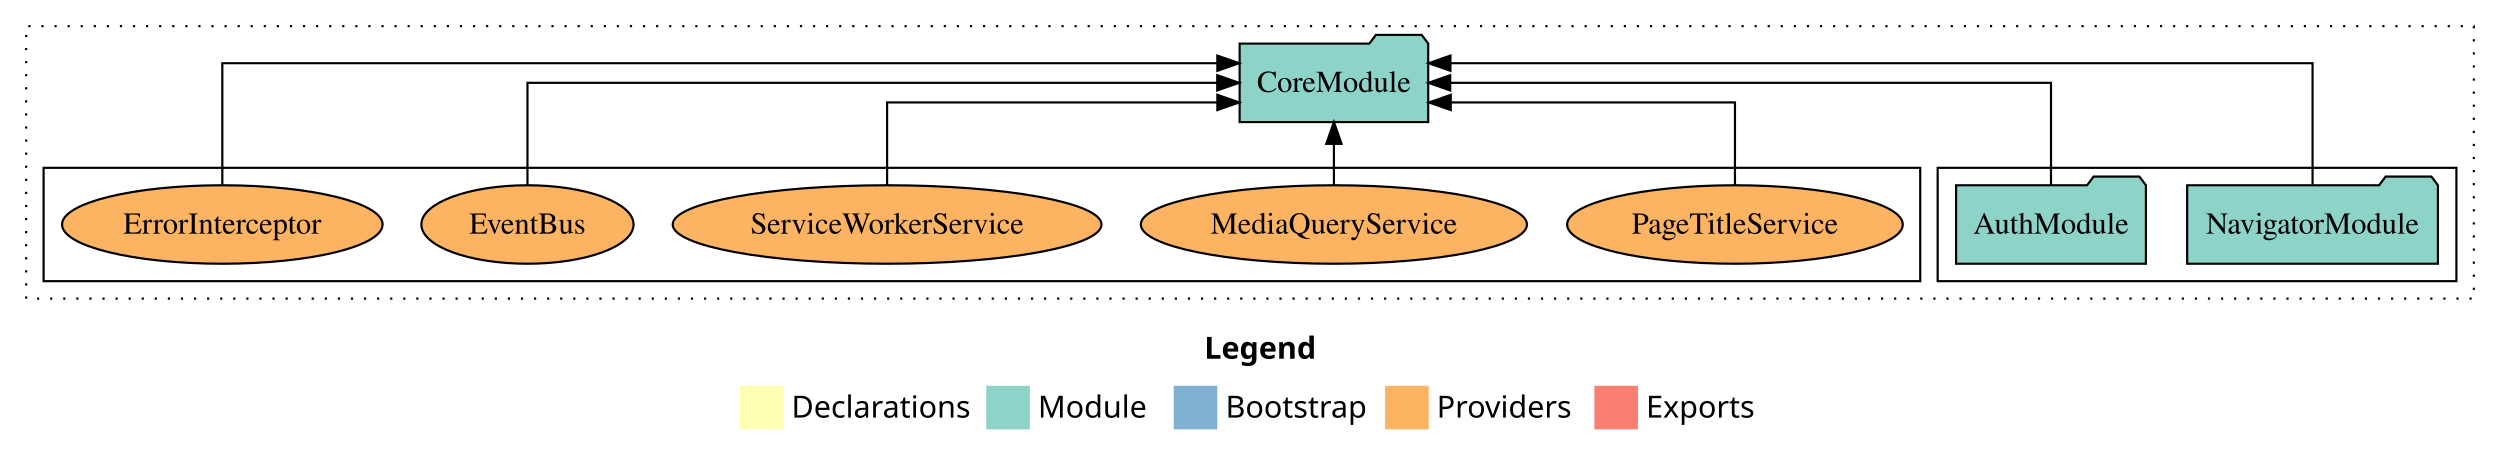
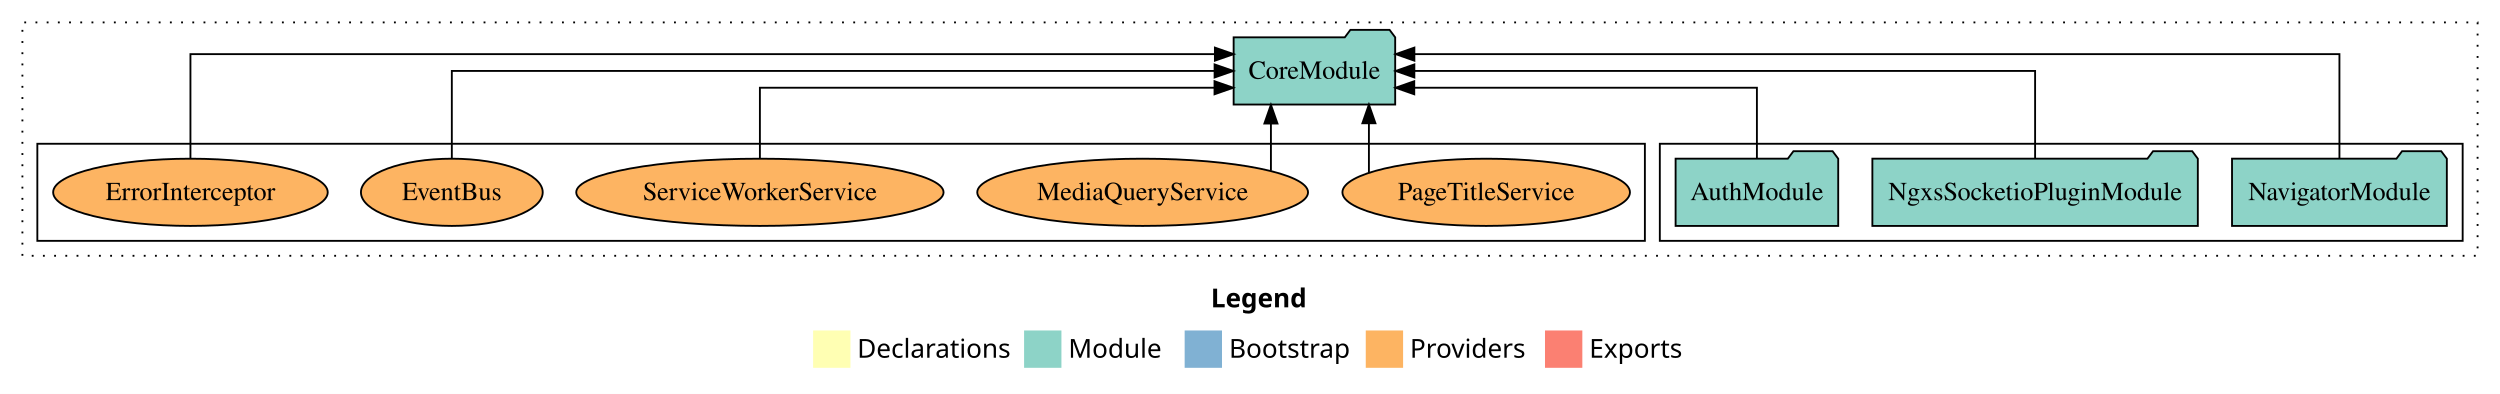
- <svg xmlns="http://www.w3.org/2000/svg" width="1147pt" height="211pt" viewBox="0.00 0.00 1147.00 211.00">
+ <svg xmlns="http://www.w3.org/2000/svg" width="1339pt" height="211pt" viewBox="0.00 0.00 1339.00 211.00">
  <g id="graph0" class="graph" transform="scale(1 1) rotate(0) translate(4 207)">
-     <polygon fill="#ffffff" stroke="transparent" points="-4,4 -4,-207 1143,-207 1143,4 -4,4" />
-     <text text-anchor="start" x="548.509" y="-42.4" font-family="sans-serif" font-weight="bold" font-size="14.00" fill="#000000">Legend</text>
-     <polygon fill="#ffffb3" stroke="transparent" points="335.5,-10 335.5,-30 355.5,-30 355.5,-10 335.5,-10" />
-     <text text-anchor="start" x="359.129" y="-15.4" font-family="sans-serif" font-size="14.00" fill="#000000">  Declarations</text>
-     <polygon fill="#8dd3c7" stroke="transparent" points="448.5,-10 448.5,-30 468.5,-30 468.5,-10 448.5,-10" />
-     <text text-anchor="start" x="472.225" y="-15.4" font-family="sans-serif" font-size="14.00" fill="#000000">  Module</text>
-     <polygon fill="#80b1d3" stroke="transparent" points="534.5,-10 534.5,-30 554.5,-30 554.5,-10 534.5,-10" />
-     <text text-anchor="start" x="558.281" y="-15.4" font-family="sans-serif" font-size="14.00" fill="#000000">  Bootstrap</text>
-     <polygon fill="#fdb462" stroke="transparent" points="631.5,-10 631.5,-30 651.5,-30 651.5,-10 631.5,-10" />
-     <text text-anchor="start" x="655.173" y="-15.4" font-family="sans-serif" font-size="14.00" fill="#000000">  Providers</text>
-     <polygon fill="#fb8072" stroke="transparent" points="727.5,-10 727.5,-30 747.5,-30 747.5,-10 727.5,-10" />
-     <text text-anchor="start" x="751.226" y="-15.4" font-family="sans-serif" font-size="14.00" fill="#000000">  Exports</text>
+     <polygon fill="#ffffff" stroke="transparent" points="-4,4 -4,-207 1335,-207 1335,4 -4,4" />
+     <text text-anchor="start" x="644.509" y="-42.4" font-family="sans-serif" font-weight="bold" font-size="14.00" fill="#000000">Legend</text>
+     <polygon fill="#ffffb3" stroke="transparent" points="431.5,-10 431.5,-30 451.5,-30 451.5,-10 431.5,-10" />
+     <text text-anchor="start" x="455.129" y="-15.4" font-family="sans-serif" font-size="14.00" fill="#000000">  Declarations</text>
+     <polygon fill="#8dd3c7" stroke="transparent" points="544.5,-10 544.5,-30 564.5,-30 564.5,-10 544.5,-10" />
+     <text text-anchor="start" x="568.225" y="-15.4" font-family="sans-serif" font-size="14.00" fill="#000000">  Module</text>
+     <polygon fill="#80b1d3" stroke="transparent" points="630.5,-10 630.5,-30 650.5,-30 650.5,-10 630.5,-10" />
+     <text text-anchor="start" x="654.281" y="-15.4" font-family="sans-serif" font-size="14.00" fill="#000000">  Bootstrap</text>
+     <polygon fill="#fdb462" stroke="transparent" points="727.5,-10 727.5,-30 747.5,-30 747.5,-10 727.5,-10" />
+     <text text-anchor="start" x="751.173" y="-15.4" font-family="sans-serif" font-size="14.00" fill="#000000">  Providers</text>
+     <polygon fill="#fb8072" stroke="transparent" points="823.5,-10 823.5,-30 843.5,-30 843.5,-10 823.5,-10" />
+     <text text-anchor="start" x="847.226" y="-15.4" font-family="sans-serif" font-size="14.00" fill="#000000">  Exports</text>
    <g id="clust1" class="cluster">
-       <polygon fill="none" stroke="#000000" stroke-dasharray="1,5" points="8,-70 8,-195 1131,-195 1131,-70 8,-70" />
+       <polygon fill="none" stroke="#000000" stroke-dasharray="1,5" points="8,-70 8,-195 1323,-195 1323,-70 8,-70" />
    </g>
    <g id="clust3" class="cluster">
-       <polygon fill="none" stroke="#000000" points="885,-78 885,-130 1123,-130 1123,-78 885,-78" />
+       <polygon fill="none" stroke="#000000" points="885,-78 885,-130 1315,-130 1315,-78 885,-78" />
    </g>
    <g id="clust6" class="cluster">
      <polygon fill="none" stroke="#000000" points="16,-78 16,-130 877,-130 877,-78 16,-78" />
    </g>
    <g id="node1" class="node">
-       <polygon fill="#8dd3c7" stroke="#000000" points="1114.528,-122 1111.528,-126 1090.528,-126 1087.528,-122 999.472,-122 999.472,-86 1114.528,-86 1114.528,-122" />
-       <text text-anchor="middle" x="1057" y="-99.8" font-family="Times,serif" font-size="14.00" fill="#000000">NavigatorModule</text>
+       <polygon fill="#8dd3c7" stroke="#000000" points="1306.528,-122 1303.528,-126 1282.528,-126 1279.528,-122 1191.472,-122 1191.472,-86 1306.528,-86 1306.528,-122" />
+       <text text-anchor="middle" x="1249" y="-99.8" font-family="Times,serif" font-size="14.00" fill="#000000">NavigatorModule</text>
+     </g>
+     <g id="node4" class="node">
+       <polygon fill="#8dd3c7" stroke="#000000" points="743.262,-187 740.262,-191 719.262,-191 716.262,-187 656.738,-187 656.738,-151 743.262,-151 743.262,-187" />
+       <text text-anchor="middle" x="700" y="-164.8" font-family="Times,serif" font-size="14.00" fill="#000000">CoreModule</text>
+     </g>
+     <g id="edge1" class="edge">
+       <path fill="none" stroke="#000000" d="M1249,-122.292C1249,-144.206 1249,-178 1249,-178 1249,-178 753.538,-178 753.538,-178" />
+       <polygon fill="#000000" stroke="#000000" points="753.538,-174.5 743.538,-178 753.538,-181.5 753.538,-174.5" />
+     </g>
+     <g id="node2" class="node">
+       <polygon fill="#8dd3c7" stroke="#000000" points="1173.158,-122 1170.158,-126 1149.158,-126 1146.158,-122 998.842,-122 998.842,-86 1173.158,-86 1173.158,-122" />
+       <text text-anchor="middle" x="1086" y="-99.8" font-family="Times,serif" font-size="14.00" fill="#000000">NgxsSocketioPluginModule</text>
+     </g>
+     <g id="edge2" class="edge">
+       <path fill="none" stroke="#000000" d="M1086,-122.106C1086,-141.339 1086,-169 1086,-169 1086,-169 753.529,-169 753.529,-169" />
+       <polygon fill="#000000" stroke="#000000" points="753.529,-165.5 743.529,-169 753.529,-172.5 753.529,-165.5" />
    </g>
    <g id="node3" class="node">
-       <polygon fill="#8dd3c7" stroke="#000000" points="651.262,-187 648.262,-191 627.262,-191 624.262,-187 564.738,-187 564.738,-151 651.262,-151 651.262,-187" />
-       <text text-anchor="middle" x="608" y="-164.8" font-family="Times,serif" font-size="14.00" fill="#000000">CoreModule</text>
-     </g>
-     <g id="edge1" class="edge">
-       <path fill="none" stroke="#000000" d="M1057,-122.292C1057,-144.206 1057,-178 1057,-178 1057,-178 661.46,-178 661.46,-178" />
-       <polygon fill="#000000" stroke="#000000" points="661.46,-174.5 651.46,-178 661.46,-181.5 661.46,-174.5" />
-     </g>
-     <g id="node2" class="node">
      <polygon fill="#8dd3c7" stroke="#000000" points="980.548,-122 977.548,-126 956.548,-126 953.548,-122 893.452,-122 893.452,-86 980.548,-86 980.548,-122" />
      <text text-anchor="middle" x="937" y="-99.8" font-family="Times,serif" font-size="14.00" fill="#000000">AuthModule</text>
    </g>
-     <g id="edge2" class="edge">
-       <path fill="none" stroke="#000000" d="M937,-122.106C937,-141.339 937,-169 937,-169 937,-169 661.349,-169 661.349,-169" />
-       <polygon fill="#000000" stroke="#000000" points="661.349,-165.5 651.349,-169 661.349,-172.5 661.349,-165.5" />
+     <g id="edge3" class="edge">
+       <path fill="none" stroke="#000000" d="M937,-122.027C937,-138.398 937,-160 937,-160 937,-160 753.47,-160 753.47,-160" />
+       <polygon fill="#000000" stroke="#000000" points="753.47,-156.5 743.47,-160 753.469,-163.5 753.47,-156.5" />
    </g>
-     <g id="node4" class="node">
+     <g id="node5" class="node">
      <ellipse fill="#fdb462" stroke="#000000" cx="792" cy="-104" rx="76.999" ry="18" />
      <text text-anchor="middle" x="792" y="-99.8" font-family="Times,serif" font-size="14.00" fill="#000000">PageTitleService</text>
    </g>
-     <g id="edge3" class="edge">
-       <path fill="none" stroke="#000000" d="M792,-122.027C792,-138.398 792,-160 792,-160 792,-160 661.605,-160 661.605,-160" />
-       <polygon fill="#000000" stroke="#000000" points="661.606,-156.5 651.605,-160 661.605,-163.5 661.606,-156.5" />
+     <g id="edge4" class="edge">
+       <path fill="none" stroke="#000000" d="M729.191,-114.443C729.191,-114.443 729.191,-140.968 729.191,-140.968" />
+       <polygon fill="#000000" stroke="#000000" points="725.691,-140.968 729.191,-150.968 732.691,-140.968 725.691,-140.968" />
    </g>
-     <g id="node5" class="node">
+     <g id="node6" class="node">
      <ellipse fill="#fdb462" stroke="#000000" cx="608" cy="-104" rx="88.583" ry="18" />
      <text text-anchor="middle" x="608" y="-99.8" font-family="Times,serif" font-size="14.00" fill="#000000">MediaQueryService</text>
    </g>
-     <g id="edge4" class="edge">
-       <path fill="none" stroke="#000000" d="M608,-122.106C608,-122.106 608,-140.991 608,-140.991" />
-       <polygon fill="#000000" stroke="#000000" points="604.5,-140.991 608,-150.991 611.5,-140.991 604.5,-140.991" />
+     <g id="edge5" class="edge">
+       <path fill="none" stroke="#000000" d="M676.705,-115.621C676.705,-115.621 676.705,-140.853 676.705,-140.853" />
+       <polygon fill="#000000" stroke="#000000" points="673.205,-140.853 676.705,-150.853 680.205,-140.853 673.205,-140.853" />
    </g>
-     <g id="node6" class="node">
+     <g id="node7" class="node">
      <ellipse fill="#fdb462" stroke="#000000" cx="403" cy="-104" rx="98.371" ry="18" />
      <text text-anchor="middle" x="403" y="-99.8" font-family="Times,serif" font-size="14.00" fill="#000000">ServiceWorkerService</text>
    </g>
-     <g id="edge5" class="edge">
-       <path fill="none" stroke="#000000" d="M403,-122.027C403,-138.398 403,-160 403,-160 403,-160 554.525,-160 554.525,-160" />
-       <polygon fill="#000000" stroke="#000000" points="554.525,-163.5 564.525,-160 554.525,-156.5 554.525,-163.5" />
+     <g id="edge6" class="edge">
+       <path fill="none" stroke="#000000" d="M403,-122.027C403,-138.398 403,-160 403,-160 403,-160 646.496,-160 646.496,-160" />
+       <polygon fill="#000000" stroke="#000000" points="646.496,-163.5 656.496,-160 646.495,-156.5 646.496,-163.5" />
    </g>
-     <g id="node7" class="node">
+     <g id="node8" class="node">
      <ellipse fill="#fdb462" stroke="#000000" cx="238" cy="-104" rx="48.675" ry="18" />
      <text text-anchor="middle" x="238" y="-99.8" font-family="Times,serif" font-size="14.00" fill="#000000">EventBus</text>
    </g>
-     <g id="edge6" class="edge">
-       <path fill="none" stroke="#000000" d="M238,-122.106C238,-141.339 238,-169 238,-169 238,-169 554.468,-169 554.468,-169" />
-       <polygon fill="#000000" stroke="#000000" points="554.468,-172.5 564.468,-169 554.468,-165.5 554.468,-172.5" />
+     <g id="edge7" class="edge">
+       <path fill="none" stroke="#000000" d="M238,-122.106C238,-141.339 238,-169 238,-169 238,-169 646.536,-169 646.536,-169" />
+       <polygon fill="#000000" stroke="#000000" points="646.536,-172.5 656.536,-169 646.536,-165.5 646.536,-172.5" />
    </g>
-     <g id="node8" class="node">
+     <g id="node9" class="node">
      <ellipse fill="#fdb462" stroke="#000000" cx="98" cy="-104" rx="73.533" ry="18" />
      <text text-anchor="middle" x="98" y="-99.8" font-family="Times,serif" font-size="14.00" fill="#000000">ErrorInterceptor</text>
    </g>
-     <g id="edge7" class="edge">
-       <path fill="none" stroke="#000000" d="M98,-122.292C98,-144.206 98,-178 98,-178 98,-178 554.518,-178 554.518,-178" />
-       <polygon fill="#000000" stroke="#000000" points="554.518,-181.5 564.518,-178 554.518,-174.5 554.518,-181.5" />
+     <g id="edge8" class="edge">
+       <path fill="none" stroke="#000000" d="M98,-122.292C98,-144.206 98,-178 98,-178 98,-178 646.706,-178 646.706,-178" />
+       <polygon fill="#000000" stroke="#000000" points="646.706,-181.5 656.706,-178 646.706,-174.5 646.706,-181.5" />
    </g>
  </g>
</svg>
